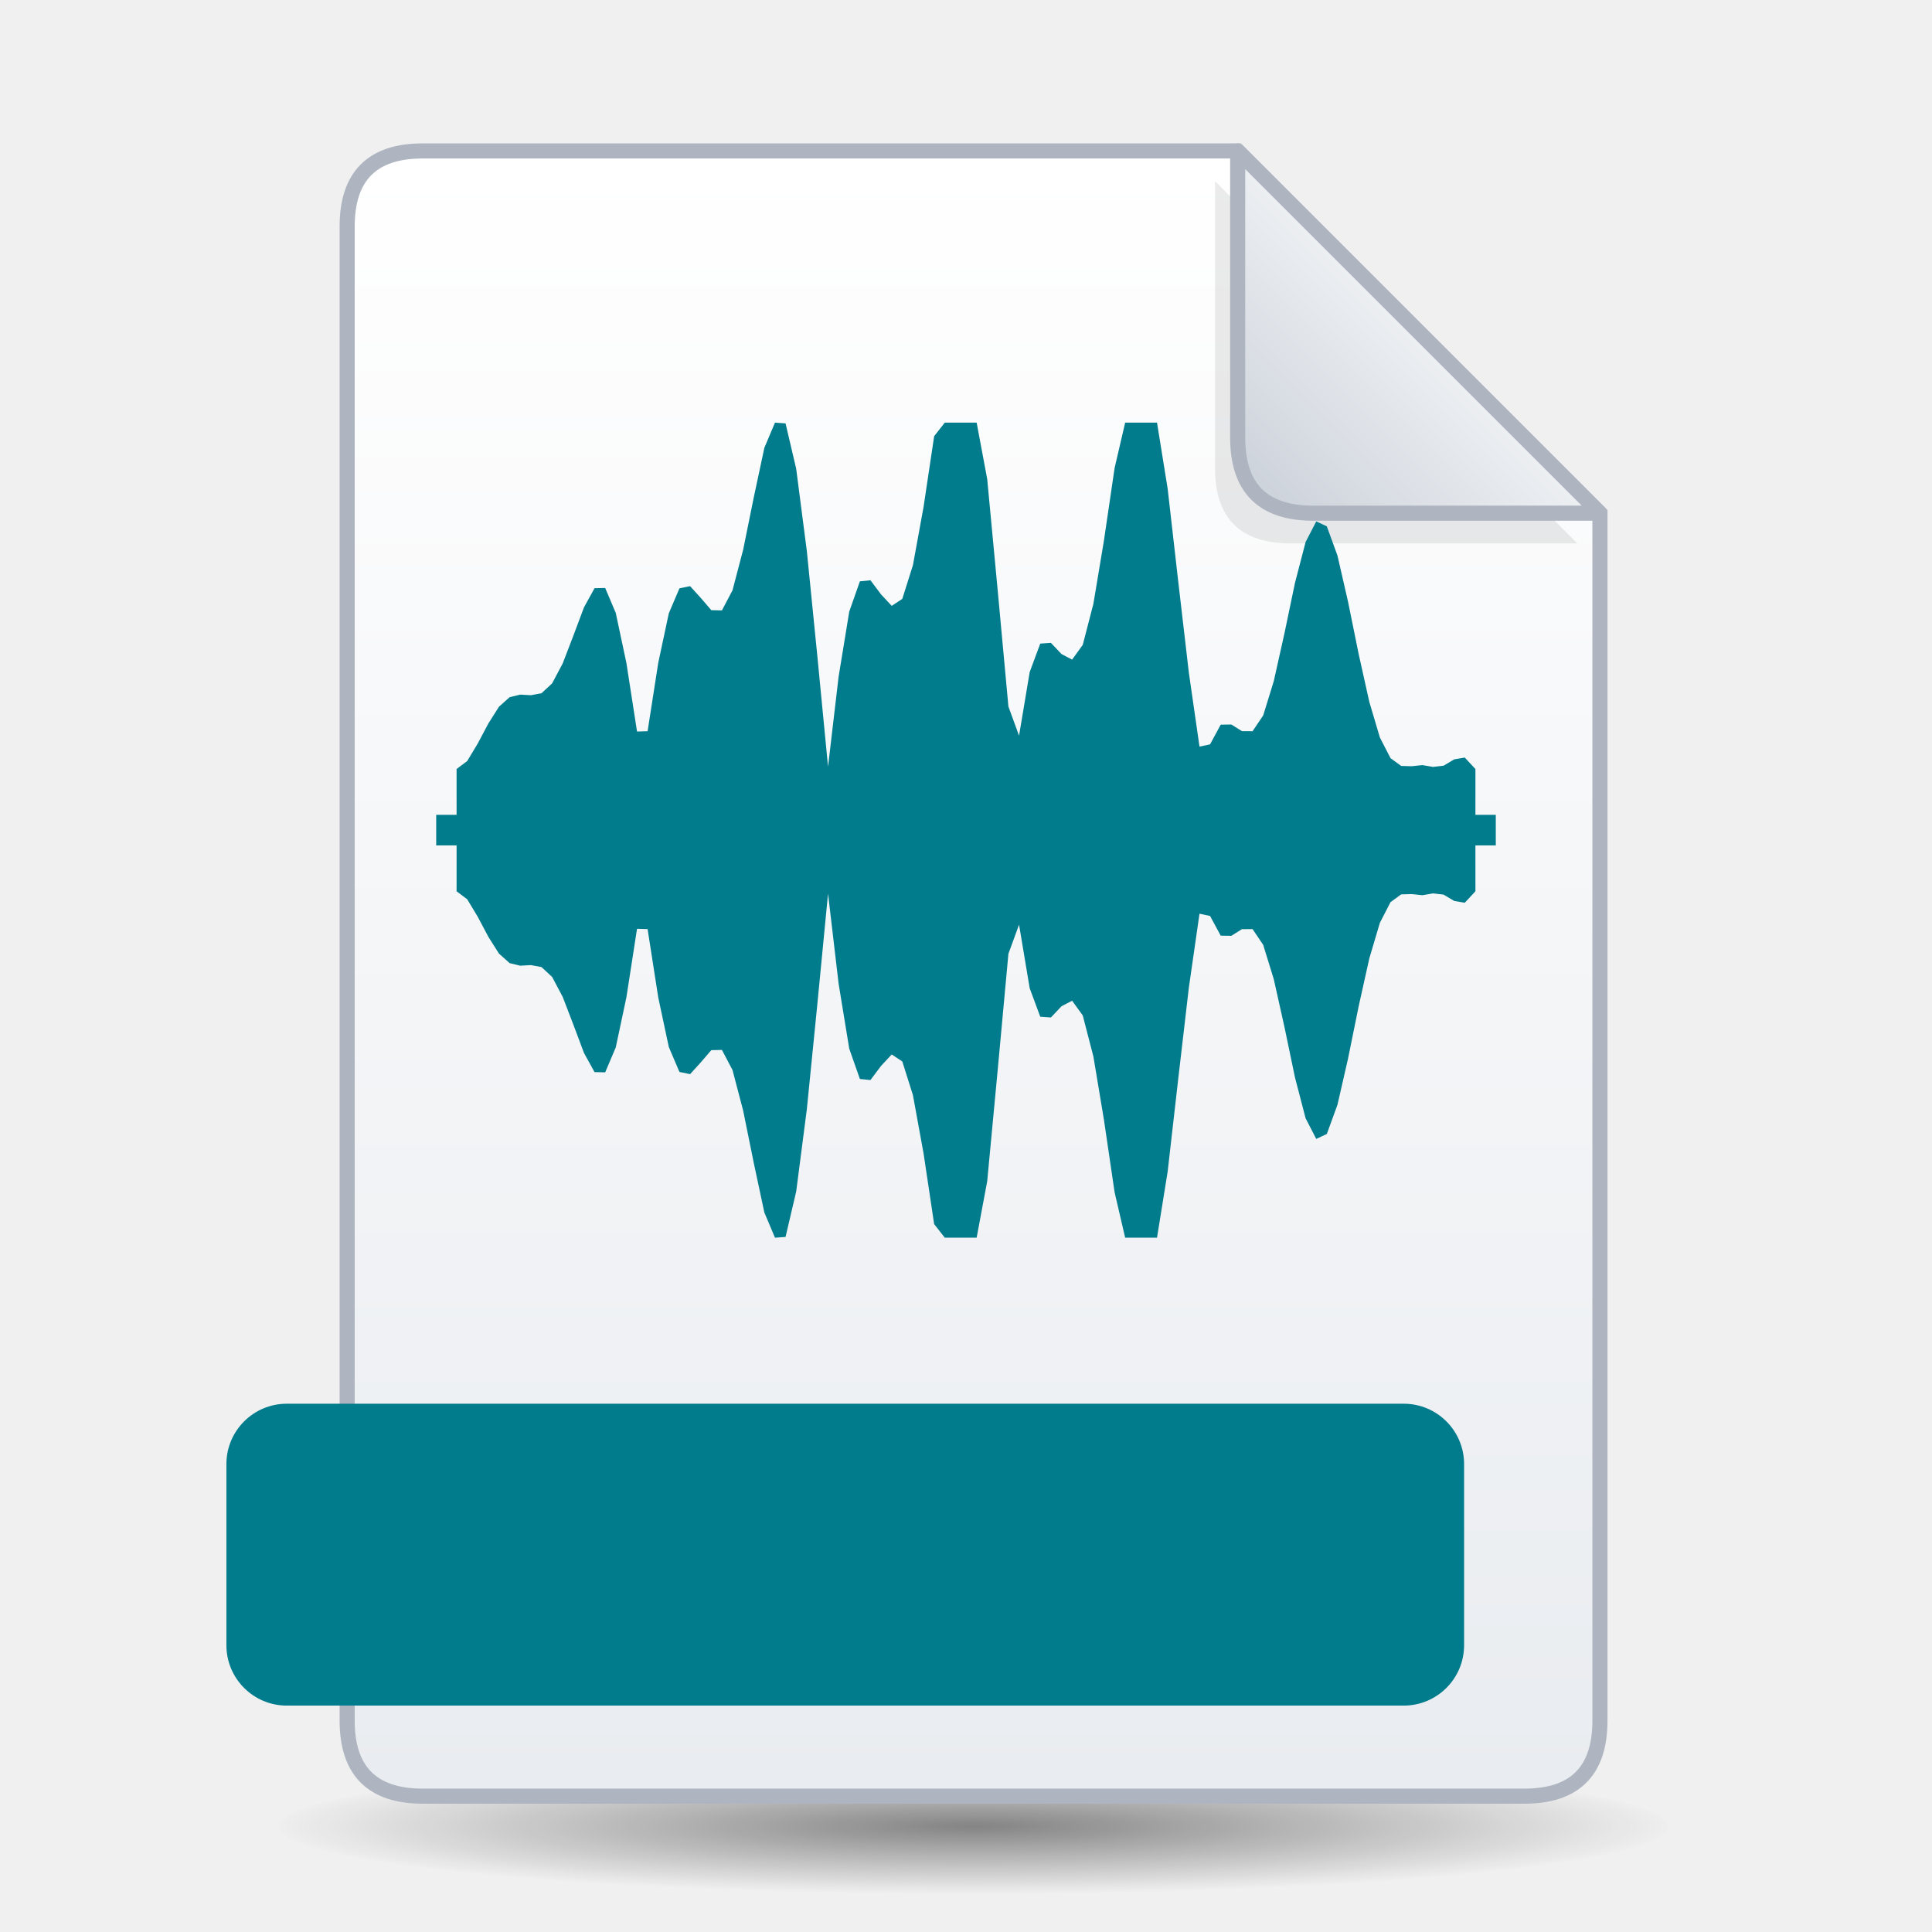
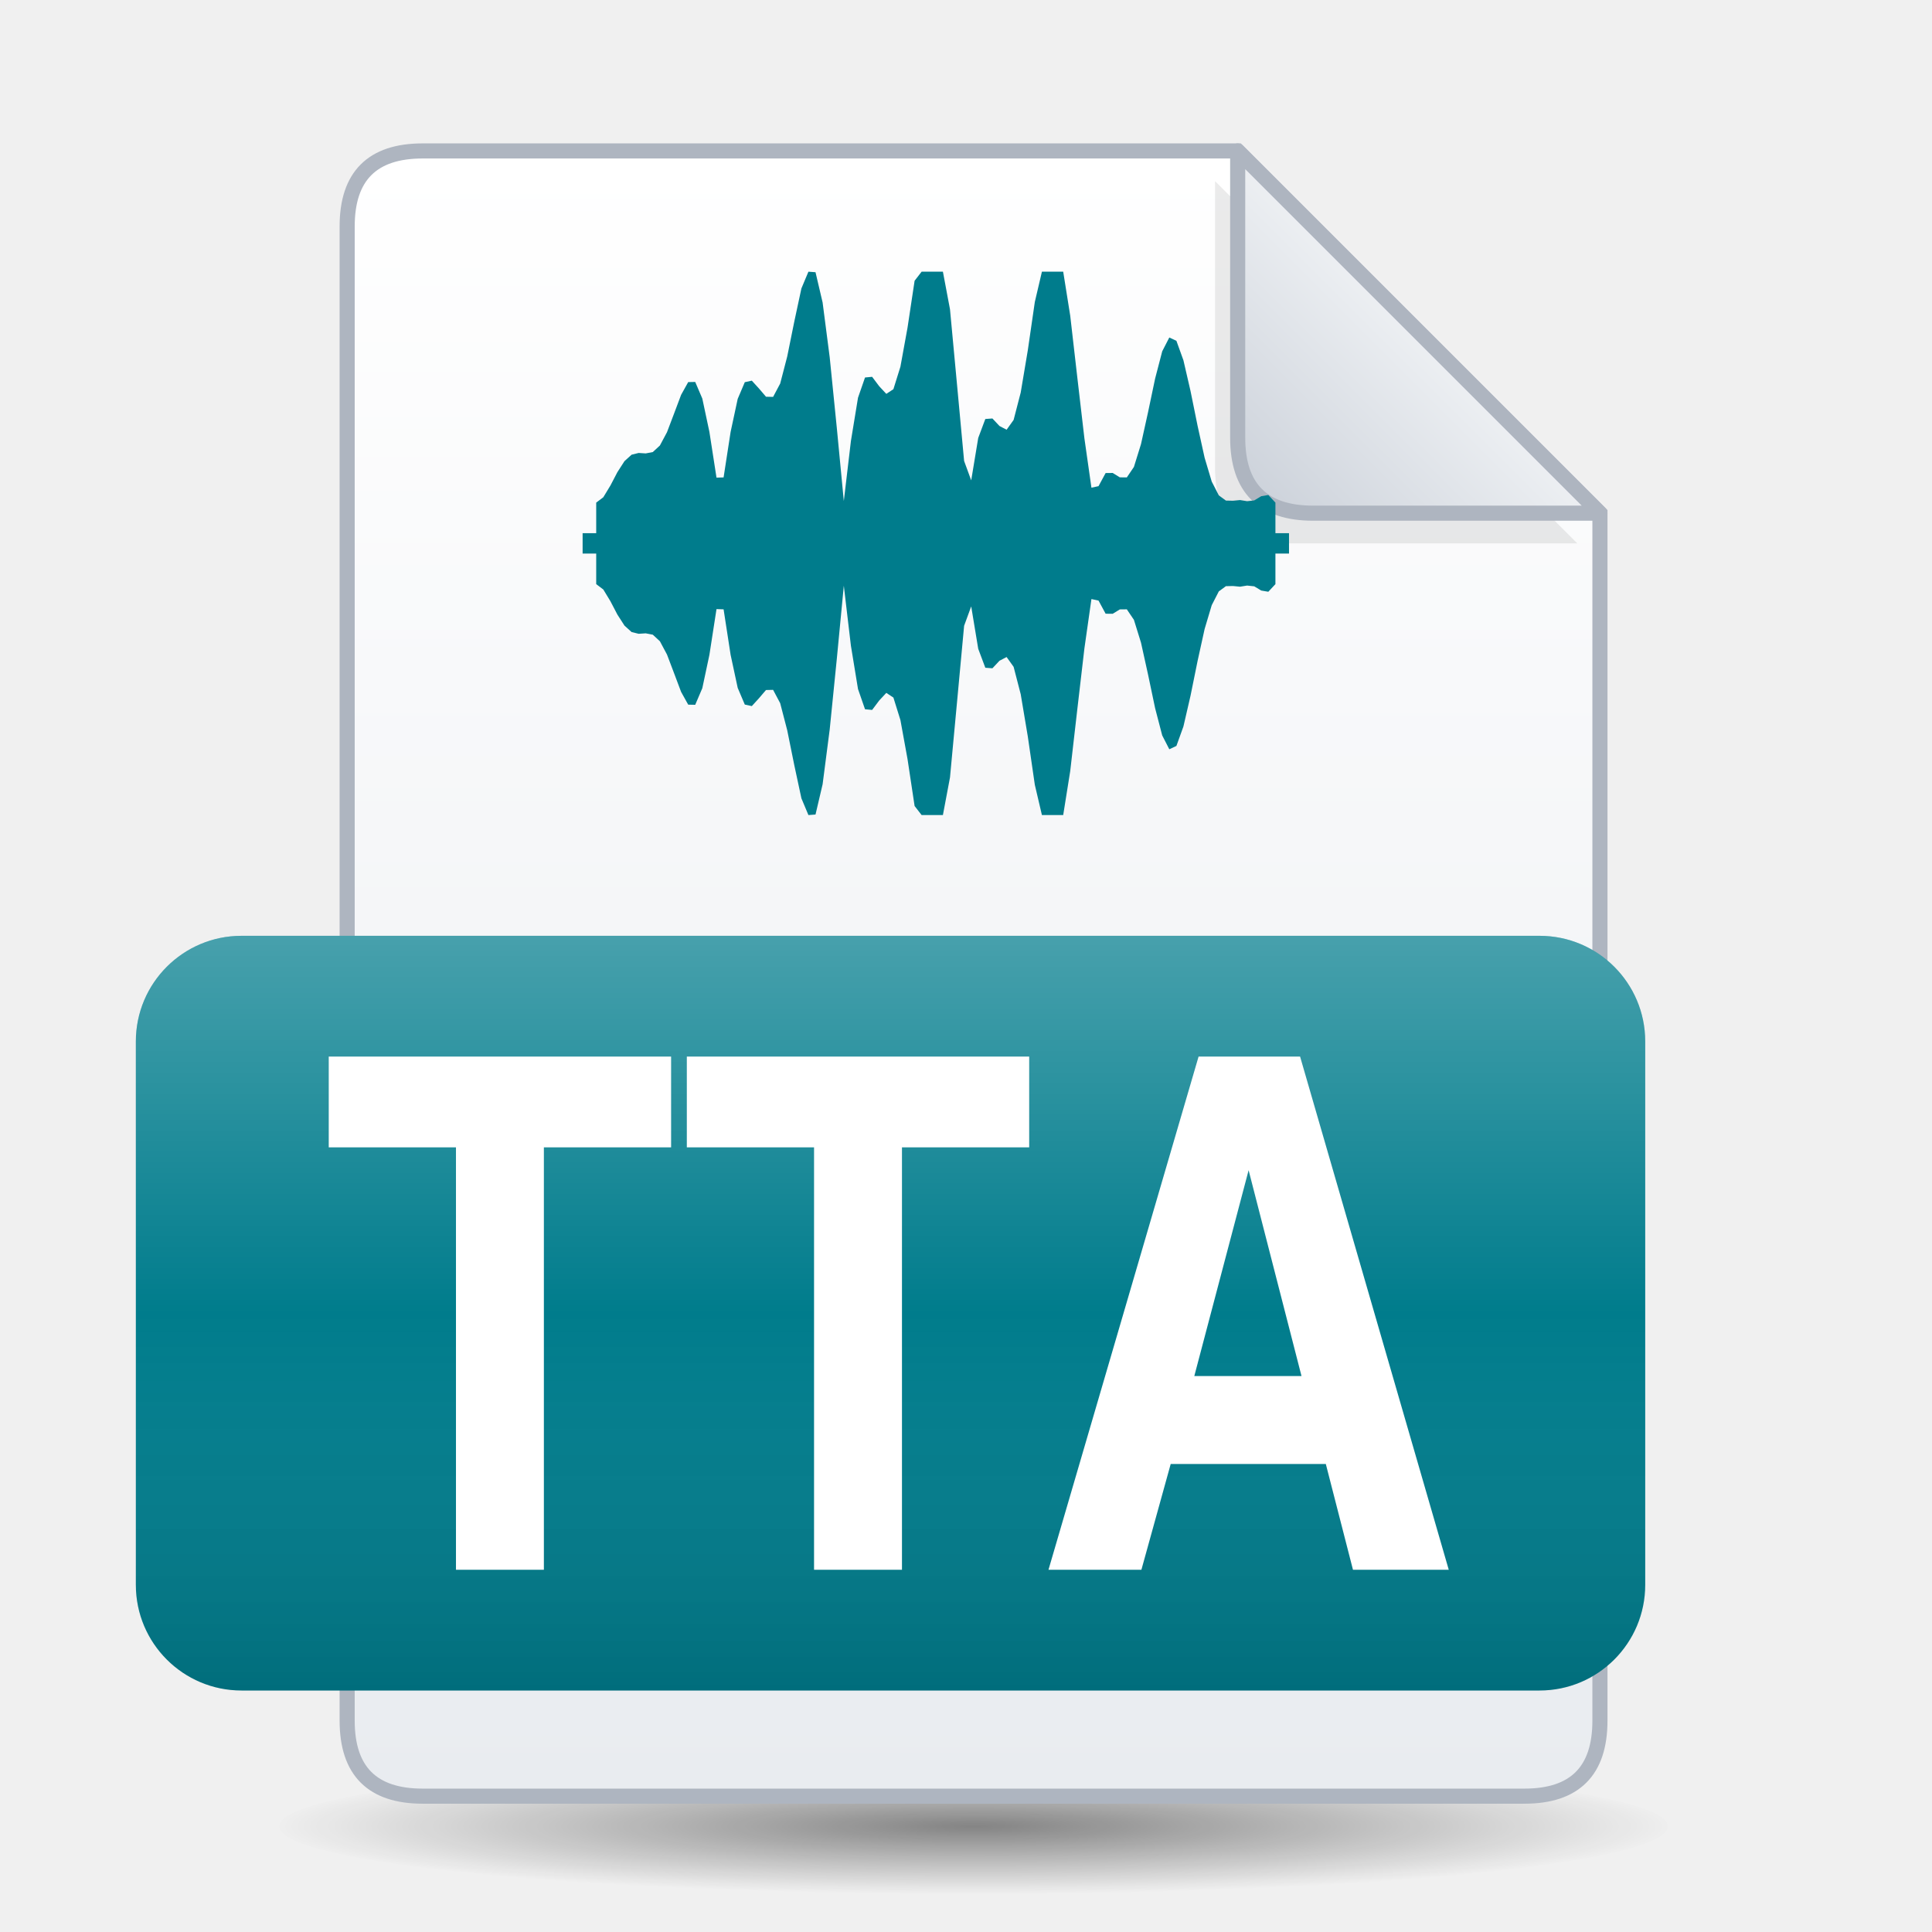
<svg xmlns="http://www.w3.org/2000/svg" width="256" height="256" viewBox="0 0 256 256">
  <defs>
    <linearGradient id="pg" x1="0" y1="0" x2="0" y2="1">
      <stop offset="0" stop-color="#FFFFFF" />
      <stop offset="1" stop-color="#E9ECF0" />
    </linearGradient>
    <linearGradient id="fold" x1="0" y1="1" x2="1" y2="0">
      <stop offset="0" stop-color="#C9CFD8" />
      <stop offset=".6" stop-color="#F4F6F8" />
      <stop offset="1" stop-color="#FFFFFF" />
    </linearGradient>
    <linearGradient id="tg" x1="0" y1="0" x2="0" y2="1">
      <stop offset="0" stop-color="#fff" stop-opacity=".28" />
      <stop offset=".5" stop-color="#fff" stop-opacity="0" />
      <stop offset="1" stop-color="#000" stop-opacity=".12" />
    </linearGradient>
    <radialGradient id="sh" cx=".5" cy=".5" r=".5">
      <stop offset="0" stop-color="#000" stop-opacity=".45" />
      <stop offset="1" stop-color="#000" stop-opacity="0" />
    </radialGradient>
  </defs>
  <ellipse cx="129" cy="242" rx="92" ry="9" fill="url(#sh)" />
  <path d="M56,20 L164,20 L212,68 L212,228 Q212,238 202,238 L56,238 Q46,238 46,228 L46,30 Q46,20 56,20Z" fill="url(#pg)" stroke="#AEB5C0" stroke-width="2" />
  <path d="M164,20 L164,58 Q164,68 174,68 L212,68Z" fill="#000" opacity=".08" transform="translate(-3,4)" />
  <path d="M164,20 L164,58 Q164,68 174,68 L212,68Z" fill="url(#fold)" stroke="#AEB5C0" stroke-width="2" stroke-linejoin="round" />
-   <path d="M60.5,101.9 L61.91,100.84 L63.31,98.51 L64.72,95.85 L66.12,93.64 L67.53,92.38 L68.94,92.04 L70.34,92.12 L71.75,91.86 L73.16,90.55 L74.56,87.91 L75.97,84.24 L77.38,80.48 L78.78,77.94 L80.19,77.91 L81.59,81.21 L83,87.84 L84.41,96.93 L85.81,96.89 L87.22,87.84 L88.62,81.27 L90.03,77.96 L91.44,77.67 L92.84,79.21 L94.25,80.85 L95.66,80.88 L97.06,78.22 L98.47,72.85 L99.88,65.9 L101.28,59.34 L102.69,56 L104.09,56.1 L105.5,62.12 L106.91,73.02 L108.31,87.02 L109.72,101.59 L111.12,89.66 L112.53,81.04 L113.94,77.03 L115.34,76.89 L116.75,78.77 L118.16,80.28 L119.56,79.35 L120.97,74.88 L122.38,67.15 L123.78,57.8 L125.19,56 L126.59,56 L128,56 L129.41,56 L130.81,63.48 L132.22,78.44 L133.62,93.62 L135.03,97.48 L136.44,89.05 L137.84,85.28 L139.25,85.18 L140.66,86.67 L142.06,87.4 L143.47,85.45 L144.88,80.01 L146.28,71.61 L147.69,62.02 L149.09,56 L150.5,56 L151.91,56 L153.31,56 L154.72,64.75 L156.12,77.03 L157.53,89.14 L158.94,98.93 L160.34,98.63 L161.75,96.02 L163.16,96 L164.56,96.88 L165.97,96.89 L167.38,94.8 L168.78,90.26 L170.19,83.95 L171.59,77.24 L173,71.82 L174.41,69.09 L175.81,69.74 L177.22,73.61 L178.62,79.72 L180.03,86.66 L181.44,93 L182.84,97.72 L184.25,100.46 L185.66,101.49 L187.06,101.53 L188.47,101.38 L189.88,101.62 L191.28,101.46 L192.69,100.62 L194.09,100.38 L195.5,101.9 L195.5,118.1 L194.09,119.62 L192.69,119.38 L191.28,118.54 L189.88,118.38 L188.47,118.62 L187.06,118.47 L185.66,118.51 L184.25,119.54 L182.84,122.28 L181.44,127 L180.03,133.34 L178.62,140.28 L177.22,146.39 L175.81,150.26 L174.41,150.91 L173,148.18 L171.59,142.76 L170.19,136.05 L168.78,129.74 L167.38,125.2 L165.97,123.11 L164.56,123.12 L163.16,124 L161.75,123.98 L160.34,121.37 L158.94,121.07 L157.53,130.86 L156.12,142.97 L154.72,155.25 L153.31,164 L151.91,164 L150.5,164 L149.09,164 L147.69,157.98 L146.28,148.39 L144.88,139.99 L143.47,134.55 L142.06,132.6 L140.66,133.33 L139.25,134.82 L137.84,134.72 L136.44,130.95 L135.03,122.52 L133.62,126.38 L132.22,141.56 L130.81,156.52 L129.41,164 L128,164 L126.59,164 L125.19,164 L123.78,162.2 L122.38,152.85 L120.97,145.12 L119.56,140.65 L118.16,139.72 L116.75,141.23 L115.34,143.11 L113.94,142.97 L112.53,138.96 L111.12,130.34 L109.72,118.41 L108.31,132.98 L106.91,146.98 L105.5,157.88 L104.09,163.9 L102.69,164 L101.28,160.66 L99.88,154.1 L98.47,147.15 L97.06,141.78 L95.66,139.12 L94.25,139.15 L92.84,140.79 L91.44,142.33 L90.03,142.04 L88.62,138.73 L87.22,132.16 L85.81,123.11 L84.41,123.07 L83,132.16 L81.59,138.79 L80.19,142.09 L78.78,142.06 L77.38,139.52 L75.97,135.76 L74.56,132.09 L73.16,129.45 L71.75,128.14 L70.34,127.88 L68.94,127.96 L67.53,127.62 L66.12,126.36 L64.72,124.15 L63.31,121.49 L61.91,119.16 L60.5,118.1Z" fill="#007C8C" />
-   <rect x="57.8" y="107.97" width="140.4" height="4.05" fill="#007C8C" />
-   <rect x="30" y="186" width="164" height="40" rx="8" fill="#007C8C" />
+   <path d="M79,66.6 L79.94,65.89 L80.88,64.34 L81.81,62.56 L82.75,61.1 L83.69,60.25 L84.62,60.02 L85.56,60.08 L86.5,59.9 L87.44,59.03 L88.38,57.27 L89.31,54.82 L90.25,52.32 L91.19,50.63 L92.12,50.61 L93.06,52.81 L94,57.23 L94.94,63.29 L95.88,63.26 L96.81,57.23 L97.75,52.85 L98.69,50.64 L99.62,50.44 L100.56,51.47 L101.5,52.57 L102.44,52.59 L103.38,50.82 L104.31,47.24 L105.25,42.6 L106.19,38.22 L107.12,36 L108.06,36.07 L109,40.08 L109.94,47.34 L110.88,56.68 L111.81,66.39 L112.75,58.44 L113.69,52.7 L114.62,50.02 L115.56,49.93 L116.5,51.18 L117.44,52.19 L118.38,51.57 L119.31,48.59 L120.25,43.43 L121.19,37.2 L122.12,36 L123.06,36 L124,36 L124.94,36 L125.88,40.99 L126.81,50.96 L127.75,61.08 L128.69,63.65 L129.62,58.03 L130.56,55.52 L131.5,55.45 L132.44,56.45 L133.38,56.94 L134.31,55.64 L135.25,52.01 L136.19,46.41 L137.12,40.01 L138.06,36 L139,36 L139.94,36 L140.88,36 L141.81,41.83 L142.75,50.02 L143.69,58.09 L144.62,64.62 L145.56,64.42 L146.5,62.68 L147.44,62.67 L148.38,63.25 L149.31,63.26 L150.25,61.87 L151.19,58.84 L152.12,54.63 L153.06,50.16 L154,46.55 L154.94,44.72 L155.88,45.16 L156.81,47.74 L157.75,51.81 L158.69,56.44 L159.62,60.66 L160.56,63.81 L161.5,65.64 L162.44,66.33 L163.38,66.35 L164.31,66.26 L165.25,66.41 L166.19,66.31 L167.12,65.75 L168.06,65.59 L169,66.6 L169,77.4 L168.06,78.41 L167.12,78.25 L166.19,77.69 L165.25,77.59 L164.31,77.74 L163.38,77.65 L162.44,77.67 L161.5,78.36 L160.56,80.19 L159.62,83.34 L158.69,87.56 L157.75,92.19 L156.81,96.26 L155.88,98.84 L154.94,99.28 L154,97.45 L153.06,93.84 L152.12,89.37 L151.19,85.16 L150.25,82.13 L149.31,80.74 L148.38,80.75 L147.44,81.33 L146.5,81.32 L145.56,79.58 L144.62,79.38 L143.69,85.91 L142.75,93.98 L141.81,102.17 L140.88,108 L139.94,108 L139,108 L138.06,108 L137.12,103.99 L136.19,97.59 L135.25,91.99 L134.31,88.36 L133.38,87.06 L132.44,87.55 L131.5,88.55 L130.56,88.48 L129.62,85.97 L128.69,80.35 L127.75,82.92 L126.81,93.04 L125.88,103.01 L124.94,108 L124,108 L123.06,108 L122.12,108 L121.19,106.8 L120.25,100.57 L119.31,95.41 L118.38,92.43 L117.44,91.81 L116.5,92.82 L115.56,94.07 L114.62,93.98 L113.69,91.3 L112.75,85.56 L111.81,77.61 L110.88,87.32 L109.94,96.66 L109,103.92 L108.06,107.93 L107.12,108 L106.19,105.78 L105.25,101.4 L104.31,96.76 L103.38,93.18 L102.44,91.41 L101.5,91.43 L100.56,92.53 L99.62,93.56 L98.69,93.36 L97.75,91.15 L96.81,86.77 L95.88,80.74 L94.94,80.71 L94,86.77 L93.06,91.19 L92.12,93.39 L91.19,93.37 L90.25,91.68 L89.31,89.18 L88.38,86.73 L87.44,84.97 L86.5,84.1 L85.56,83.92 L84.62,83.98 L83.69,83.75 L82.75,82.9 L81.81,81.44 L80.88,79.66 L79.94,78.11 L79,77.4Z" fill="#007C8C" />
+   <rect x="77.2" y="70.65" width="93.6" height="2.7" fill="#007C8C" />
+   <rect x="18" y="124" width="200" height="100" rx="14" fill="#007C8C" />
+   <rect x="18" y="124" width="200" height="100" rx="14" fill="url(#tg)" />
+   <path d="M88.925 152.028V140.0H43.56V152.028H60.418V208.0H72.067V152.028Z M136.373 152.028V140.0H91.008V152.028H107.866V208.0H119.515V152.028Z M191.967 208.0 172.267 140.0H158.819L138.93 208.0H151.242L155.125 193.983H175.677L179.276 208.0ZM172.457 182.334H158.251L165.448 155.058Z" fill="#fff" />
</svg>
